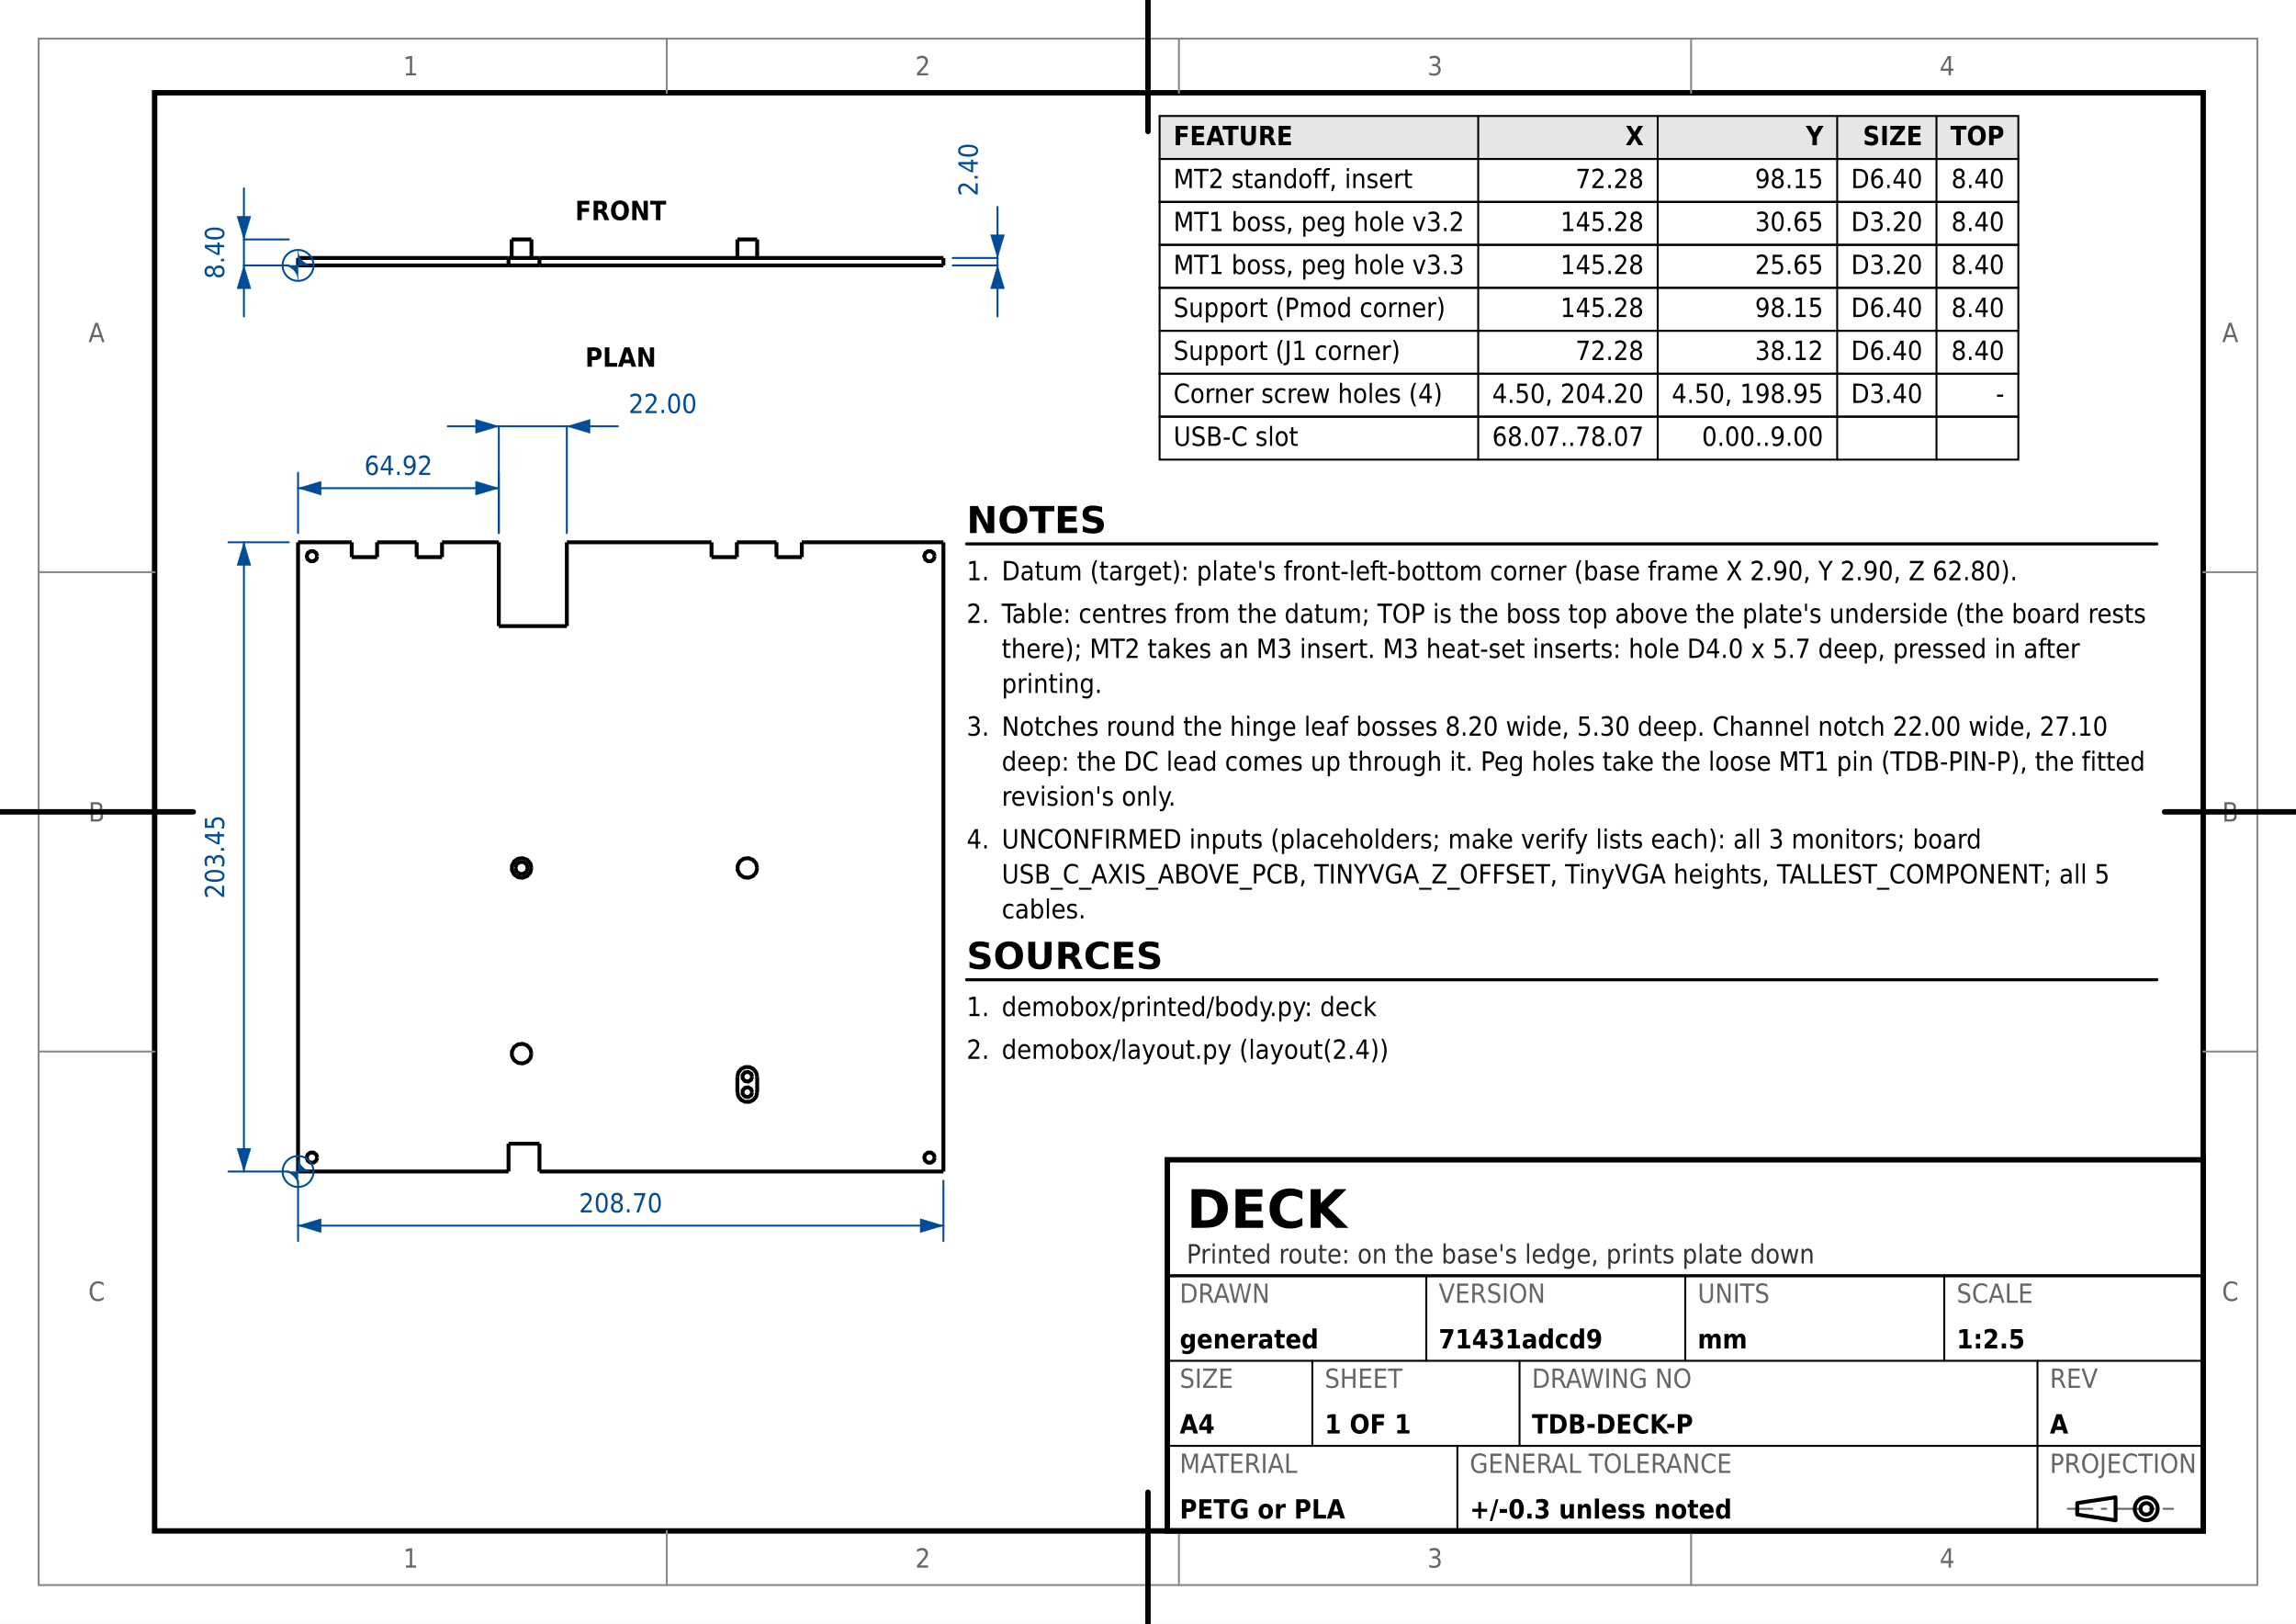
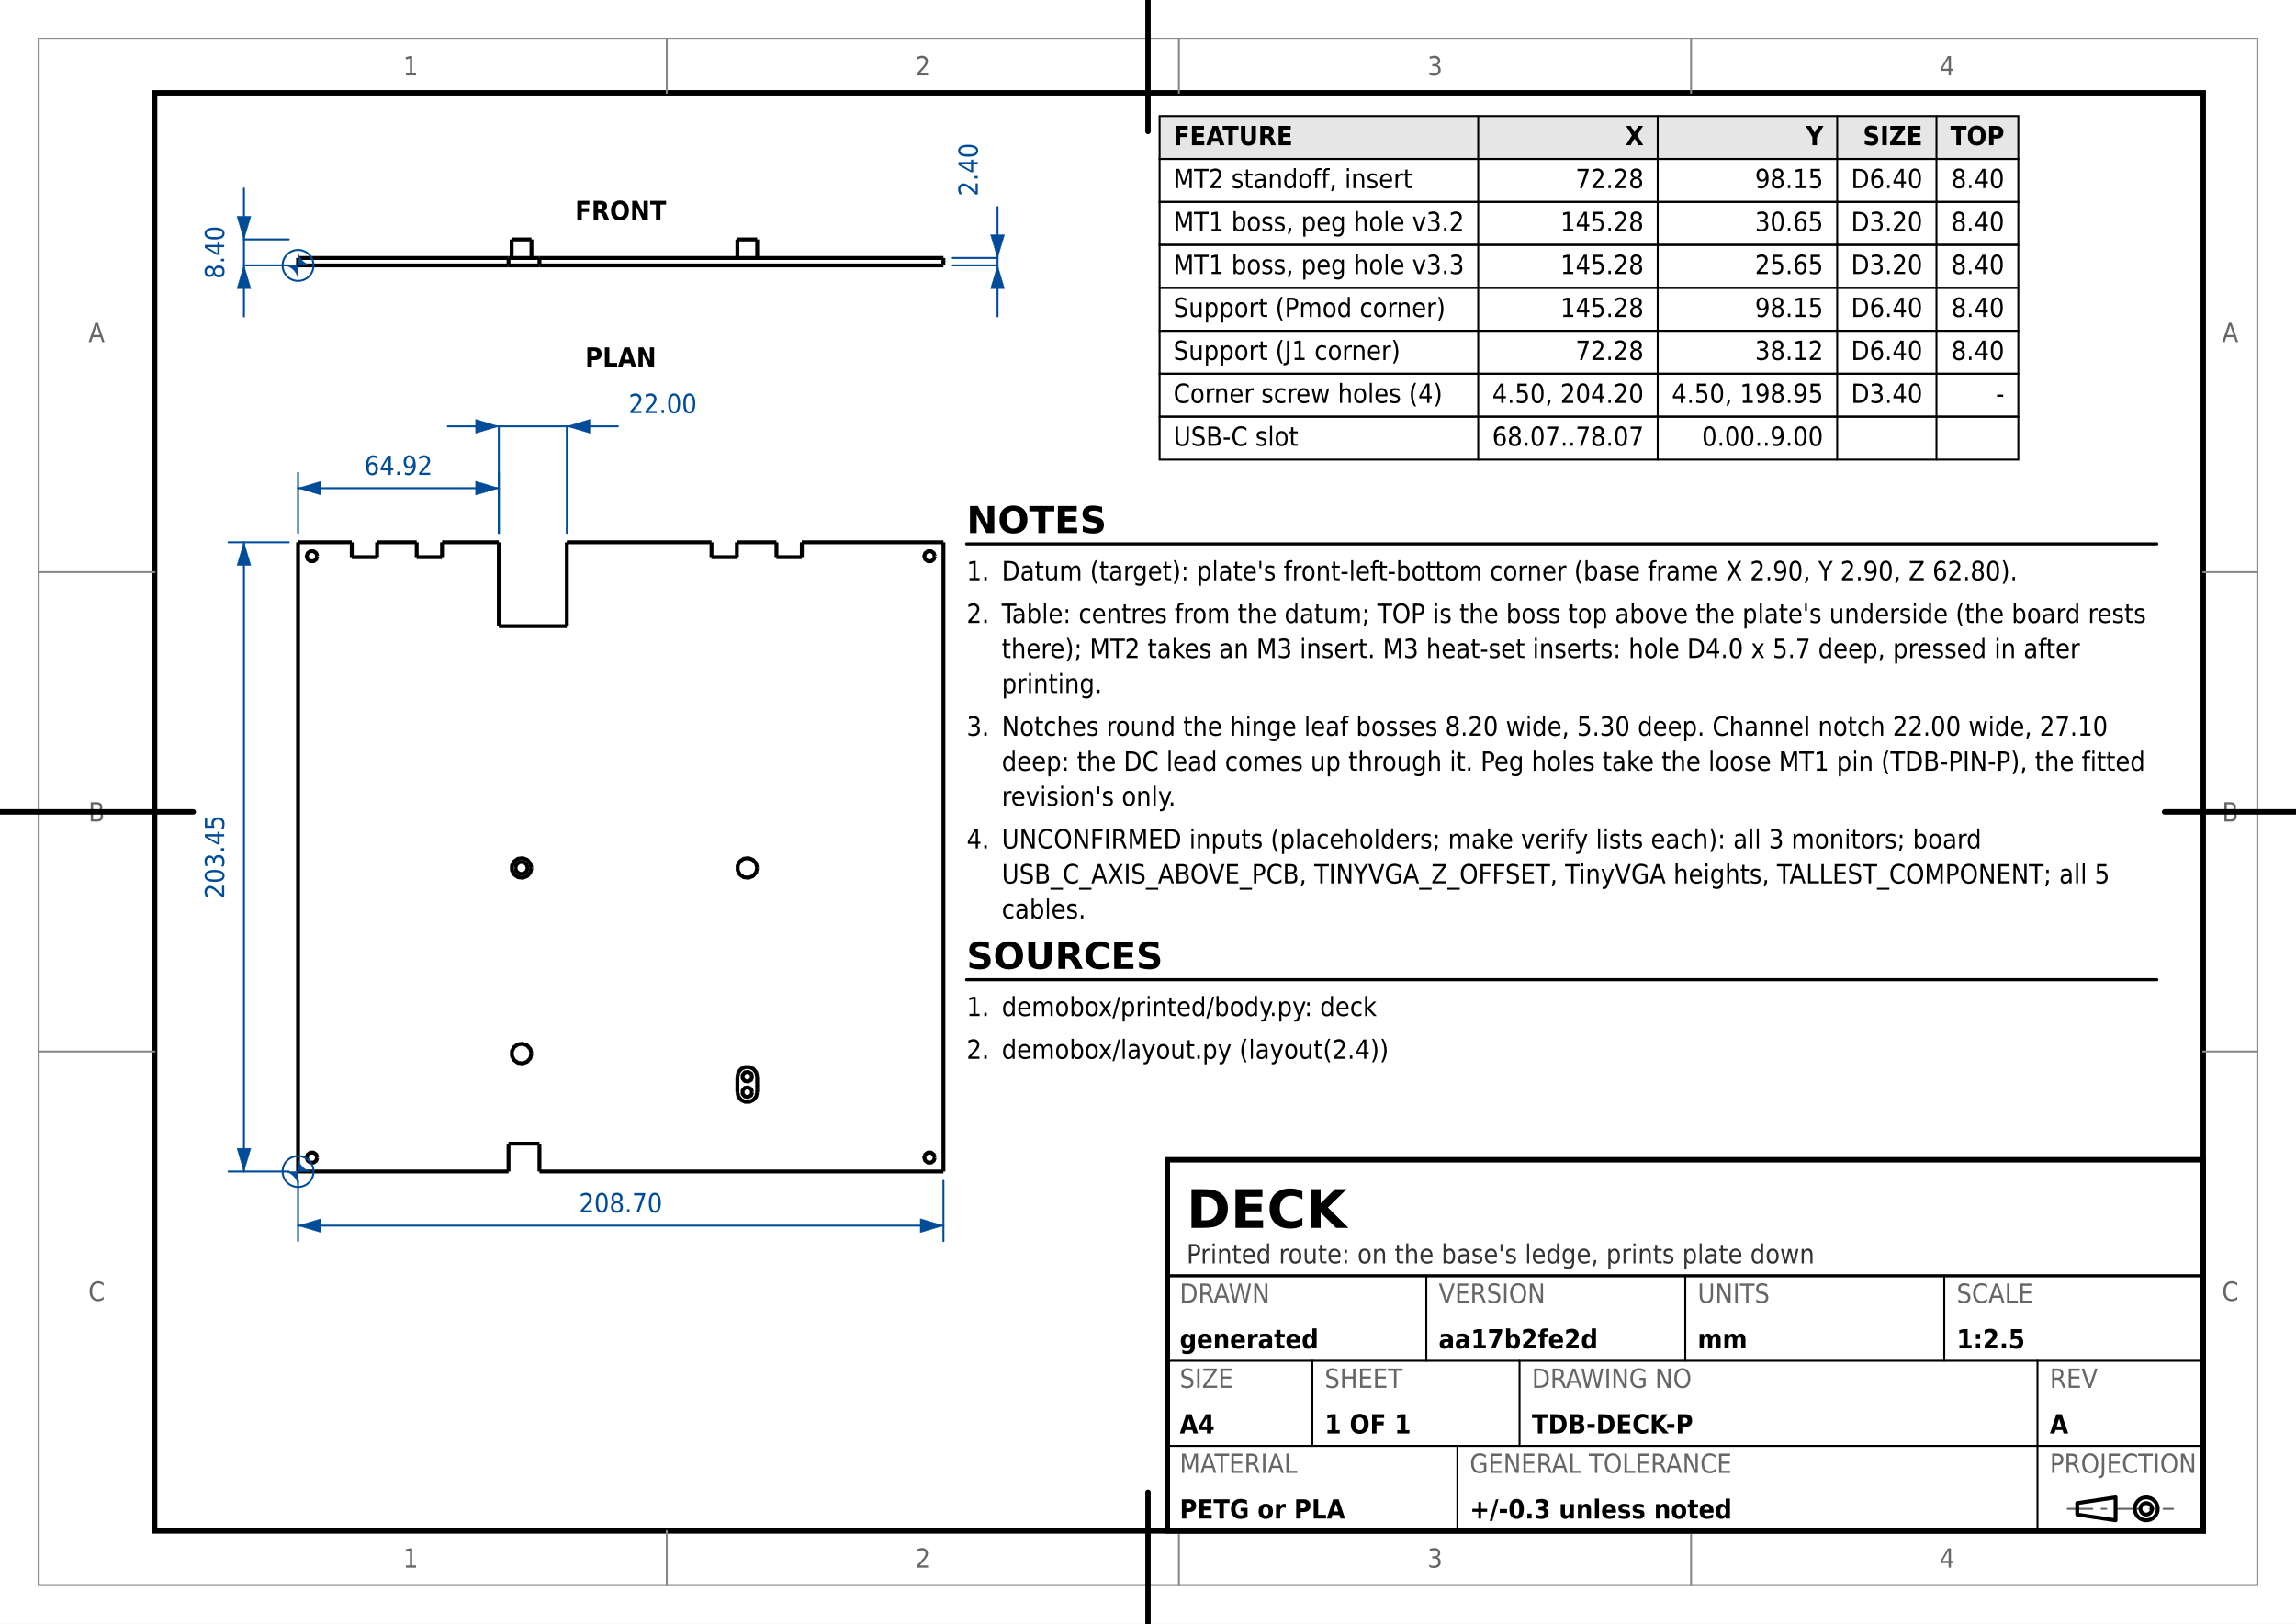
<svg xmlns="http://www.w3.org/2000/svg" version="1.1" width="297mm" height="210mm" viewBox="0 0 297 210">
  <rect width="100%" height="100%" fill="#ffffff" />
  <rect x="5" y="5" width="287" height="200" fill="none" stroke="#888888" stroke-width="0.25" />
  <rect x="20" y="12" width="265" height="186" fill="none" stroke="#000000" stroke-width="0.7" />
  <text x="53.125" y="202.75" font-family="DejaVu Sans Condensed, DejaVu Sans, Liberation Sans, sans-serif" font-size="3.429" fill="#666666" text-anchor="middle">1</text>
  <text x="53.125" y="9.75" font-family="DejaVu Sans Condensed, DejaVu Sans, Liberation Sans, sans-serif" font-size="3.429" fill="#666666" text-anchor="middle">1</text>
  <line x1="86.25" y1="205" x2="86.25" y2="198" stroke="#888888" stroke-width="0.25" stroke-linecap="round" />
  <line x1="86.25" y1="12" x2="86.25" y2="5" stroke="#888888" stroke-width="0.25" stroke-linecap="round" />
  <text x="119.375" y="202.75" font-family="DejaVu Sans Condensed, DejaVu Sans, Liberation Sans, sans-serif" font-size="3.429" fill="#666666" text-anchor="middle">2</text>
  <text x="119.375" y="9.75" font-family="DejaVu Sans Condensed, DejaVu Sans, Liberation Sans, sans-serif" font-size="3.429" fill="#666666" text-anchor="middle">2</text>
  <line x1="152.5" y1="205" x2="152.5" y2="198" stroke="#888888" stroke-width="0.25" stroke-linecap="round" />
  <line x1="152.5" y1="12" x2="152.5" y2="5" stroke="#888888" stroke-width="0.25" stroke-linecap="round" />
  <text x="185.625" y="202.75" font-family="DejaVu Sans Condensed, DejaVu Sans, Liberation Sans, sans-serif" font-size="3.429" fill="#666666" text-anchor="middle">3</text>
  <text x="185.625" y="9.75" font-family="DejaVu Sans Condensed, DejaVu Sans, Liberation Sans, sans-serif" font-size="3.429" fill="#666666" text-anchor="middle">3</text>
  <line x1="218.75" y1="205" x2="218.75" y2="198" stroke="#888888" stroke-width="0.25" stroke-linecap="round" />
  <line x1="218.75" y1="12" x2="218.75" y2="5" stroke="#888888" stroke-width="0.25" stroke-linecap="round" />
  <text x="251.875" y="202.75" font-family="DejaVu Sans Condensed, DejaVu Sans, Liberation Sans, sans-serif" font-size="3.429" fill="#666666" text-anchor="middle">4</text>
  <text x="251.875" y="9.75" font-family="DejaVu Sans Condensed, DejaVu Sans, Liberation Sans, sans-serif" font-size="3.429" fill="#666666" text-anchor="middle">4</text>
  <text x="12.5" y="168.25" font-family="DejaVu Sans Condensed, DejaVu Sans, Liberation Sans, sans-serif" font-size="3.429" fill="#666666" text-anchor="middle">C</text>
  <text x="288.5" y="168.25" font-family="DejaVu Sans Condensed, DejaVu Sans, Liberation Sans, sans-serif" font-size="3.429" fill="#666666" text-anchor="middle">C</text>
  <line x1="5" y1="136" x2="20" y2="136" stroke="#888888" stroke-width="0.25" stroke-linecap="round" />
  <line x1="285" y1="136" x2="292" y2="136" stroke="#888888" stroke-width="0.25" stroke-linecap="round" />
  <text x="12.5" y="106.25" font-family="DejaVu Sans Condensed, DejaVu Sans, Liberation Sans, sans-serif" font-size="3.429" fill="#666666" text-anchor="middle">B</text>
  <text x="288.5" y="106.25" font-family="DejaVu Sans Condensed, DejaVu Sans, Liberation Sans, sans-serif" font-size="3.429" fill="#666666" text-anchor="middle">B</text>
  <line x1="5" y1="74" x2="20" y2="74" stroke="#888888" stroke-width="0.25" stroke-linecap="round" />
  <line x1="285" y1="74" x2="292" y2="74" stroke="#888888" stroke-width="0.25" stroke-linecap="round" />
  <text x="12.5" y="44.25" font-family="DejaVu Sans Condensed, DejaVu Sans, Liberation Sans, sans-serif" font-size="3.429" fill="#666666" text-anchor="middle">A</text>
  <text x="288.5" y="44.25" font-family="DejaVu Sans Condensed, DejaVu Sans, Liberation Sans, sans-serif" font-size="3.429" fill="#666666" text-anchor="middle">A</text>
  <line x1="148.5" y1="210" x2="148.5" y2="193" stroke="#000000" stroke-width="0.7" stroke-linecap="round" />
  <line x1="148.5" y1="17" x2="148.5" y2="0" stroke="#000000" stroke-width="0.7" stroke-linecap="round" />
  <line x1="0" y1="105" x2="25" y2="105" stroke="#000000" stroke-width="0.7" stroke-linecap="round" />
  <line x1="280" y1="105" x2="297" y2="105" stroke="#000000" stroke-width="0.7" stroke-linecap="round" />
  <polyline points="38.555,34.327 38.555,33.367" fill="none" stroke="#000000" stroke-width="0.5" stroke-linejoin="round" />
  <polyline points="38.555,34.327 65.782,34.327" fill="none" stroke="#000000" stroke-width="0.5" stroke-linejoin="round" />
  <polyline points="65.782,33.367 65.782,34.327" fill="none" stroke="#000000" stroke-width="0.5" stroke-linejoin="round" />
  <polyline points="38.555,33.367 65.782,33.367" fill="none" stroke="#000000" stroke-width="0.5" stroke-linejoin="round" />
  <polyline points="69.782,33.367 122.035,33.367" fill="none" stroke="#000000" stroke-width="0.5" stroke-linejoin="round" />
  <polyline points="69.782,33.367 65.782,33.367" fill="none" stroke="#000000" stroke-width="0.5" stroke-linejoin="round" />
  <polyline points="69.782,34.327 122.035,34.327" fill="none" stroke="#000000" stroke-width="0.5" stroke-linejoin="round" />
  <polyline points="69.782,34.327 65.782,34.327" fill="none" stroke="#000000" stroke-width="0.5" stroke-linejoin="round" />
  <polyline points="122.035,34.327 122.035,33.367" fill="none" stroke="#000000" stroke-width="0.5" stroke-linejoin="round" />
  <polyline points="69.782,33.367 69.782,34.327" fill="none" stroke="#000000" stroke-width="0.5" stroke-linejoin="round" />
  <polyline points="66.186,30.967 66.218,30.967 66.312,30.967 66.465,30.967 66.668,30.967 66.91,30.967 67.181,30.967 67.466,30.967 67.751,30.967 68.021,30.967 68.264,30.967 68.466,30.967 68.619,30.967 68.714,30.967 68.746,30.967" fill="none" stroke="#000000" stroke-width="0.5" stroke-linejoin="round" />
  <polyline points="68.746,33.367 68.746,30.967" fill="none" stroke="#000000" stroke-width="0.5" stroke-linejoin="round" />
  <polyline points="97.946,33.367 97.946,30.967" fill="none" stroke="#000000" stroke-width="0.5" stroke-linejoin="round" />
  <polyline points="95.386,33.367 95.386,30.967" fill="none" stroke="#000000" stroke-width="0.5" stroke-linejoin="round" />
  <polyline points="97.946,30.967 97.914,30.967 97.819,30.967 97.666,30.967 97.464,30.967 97.221,30.967 96.951,30.967 96.666,30.967 96.381,30.967 96.11,30.967 95.868,30.967 95.665,30.967 95.512,30.967 95.418,30.967 95.386,30.967" fill="none" stroke="#000000" stroke-width="0.5" stroke-linejoin="round" />
  <polyline points="66.186,33.367 66.186,30.967" fill="none" stroke="#000000" stroke-width="0.5" stroke-linejoin="round" />
  <polyline points="38.555,151.516 38.555,70.136" fill="none" stroke="#000000" stroke-width="0.5" stroke-linejoin="round" />
  <polyline points="38.555,151.516 65.782,151.516" fill="none" stroke="#000000" stroke-width="0.5" stroke-linejoin="round" />
  <polyline points="38.555,70.136 45.499,70.136" fill="none" stroke="#000000" stroke-width="0.5" stroke-linejoin="round" />
  <polyline points="45.499,72.056 45.499,70.136" fill="none" stroke="#000000" stroke-width="0.5" stroke-linejoin="round" />
  <polyline points="48.779,72.056 45.499,72.056" fill="none" stroke="#000000" stroke-width="0.5" stroke-linejoin="round" />
  <polyline points="48.779,72.056 48.779,70.136" fill="none" stroke="#000000" stroke-width="0.5" stroke-linejoin="round" />
  <polyline points="48.779,70.136 53.899,70.136" fill="none" stroke="#000000" stroke-width="0.5" stroke-linejoin="round" />
  <polyline points="53.899,72.056 53.899,70.136" fill="none" stroke="#000000" stroke-width="0.5" stroke-linejoin="round" />
  <polyline points="57.179,72.056 53.899,72.056" fill="none" stroke="#000000" stroke-width="0.5" stroke-linejoin="round" />
  <polyline points="57.179,72.056 57.179,70.136" fill="none" stroke="#000000" stroke-width="0.5" stroke-linejoin="round" />
  <polyline points="57.179,70.136 64.524,70.136" fill="none" stroke="#000000" stroke-width="0.5" stroke-linejoin="round" />
  <polyline points="64.524,80.976 64.524,70.136" fill="none" stroke="#000000" stroke-width="0.5" stroke-linejoin="round" />
  <polyline points="73.324,80.976 64.524,80.976" fill="none" stroke="#000000" stroke-width="0.5" stroke-linejoin="round" />
  <polyline points="73.324,80.976 73.324,70.136" fill="none" stroke="#000000" stroke-width="0.5" stroke-linejoin="round" />
  <polyline points="73.324,70.136 92.039,70.136" fill="none" stroke="#000000" stroke-width="0.5" stroke-linejoin="round" />
  <polyline points="92.039,72.056 92.039,70.136" fill="none" stroke="#000000" stroke-width="0.5" stroke-linejoin="round" />
  <polyline points="95.319,72.056 92.039,72.056" fill="none" stroke="#000000" stroke-width="0.5" stroke-linejoin="round" />
  <polyline points="95.319,72.056 95.319,70.136" fill="none" stroke="#000000" stroke-width="0.5" stroke-linejoin="round" />
  <polyline points="95.319,70.136 100.439,70.136" fill="none" stroke="#000000" stroke-width="0.5" stroke-linejoin="round" />
  <polyline points="100.439,72.056 100.439,70.136" fill="none" stroke="#000000" stroke-width="0.5" stroke-linejoin="round" />
  <polyline points="103.719,72.056 100.439,72.056" fill="none" stroke="#000000" stroke-width="0.5" stroke-linejoin="round" />
  <polyline points="103.719,72.056 103.719,70.136" fill="none" stroke="#000000" stroke-width="0.5" stroke-linejoin="round" />
  <polyline points="103.719,70.136 122.035,70.136" fill="none" stroke="#000000" stroke-width="0.5" stroke-linejoin="round" />
  <polyline points="122.035,151.516 122.035,70.136" fill="none" stroke="#000000" stroke-width="0.5" stroke-linejoin="round" />
  <polyline points="69.782,151.516 122.035,151.516" fill="none" stroke="#000000" stroke-width="0.5" stroke-linejoin="round" />
  <polyline points="69.782,151.516 69.782,147.916" fill="none" stroke="#000000" stroke-width="0.5" stroke-linejoin="round" />
  <polyline points="69.782,147.916 65.782,147.916" fill="none" stroke="#000000" stroke-width="0.5" stroke-linejoin="round" />
  <polyline points="65.782,151.516 65.782,147.916" fill="none" stroke="#000000" stroke-width="0.5" stroke-linejoin="round" />
  <polyline points="41.035,149.716 40.905,149.317 40.565,149.07 40.145,149.07 39.804,149.317 39.675,149.716 39.804,150.116 40.145,150.363 40.565,150.363 40.905,150.116 41.035,149.716" fill="none" stroke="#000000" stroke-width="0.5" stroke-linejoin="round" />
  <polyline points="120.915,149.716 120.785,149.317 120.445,149.07 120.025,149.07 119.684,149.317 119.555,149.716 119.684,150.116 120.025,150.363 120.445,150.363 120.785,150.116 120.915,149.716" fill="none" stroke="#000000" stroke-width="0.5" stroke-linejoin="round" />
  <polyline points="41.035,71.936 40.905,71.537 40.565,71.29 40.145,71.29 39.804,71.537 39.675,71.936 39.804,72.336 40.145,72.583 40.565,72.583 40.905,72.336 41.035,71.936" fill="none" stroke="#000000" stroke-width="0.5" stroke-linejoin="round" />
  <polyline points="120.915,71.936 120.785,71.537 120.445,71.29 120.025,71.29 119.684,71.537 119.555,71.936 119.684,72.336 120.025,72.583 120.445,72.583 120.785,72.336 120.915,71.936" fill="none" stroke="#000000" stroke-width="0.5" stroke-linejoin="round" />
  <polyline points="68.746,136.268 68.599,135.673 68.193,135.215 67.62,134.998 67.012,135.071 66.508,135.419 66.223,135.962 66.223,136.575 66.508,137.117 67.012,137.465 67.62,137.539 68.193,137.322 68.599,136.863 68.746,136.268" fill="none" stroke="#000000" stroke-width="0.5" stroke-linejoin="round" />
  <polyline points="68.746,112.256 68.599,111.662 68.193,111.203 67.62,110.986 67.012,111.059 66.508,111.407 66.223,111.95 66.223,112.563 66.508,113.105 67.012,113.453 67.62,113.527 68.193,113.31 68.599,112.851 68.746,112.256" fill="none" stroke="#000000" stroke-width="0.5" stroke-linejoin="round" />
  <polyline points="97.946,141.256 97.819,141.812 97.464,142.257 96.951,142.504 96.381,142.504 95.868,142.257 95.512,141.812 95.386,141.256" fill="none" stroke="#000000" stroke-width="0.5" stroke-linejoin="round" />
  <polyline points="97.946,139.256 97.946,141.256" fill="none" stroke="#000000" stroke-width="0.5" stroke-linejoin="round" />
  <polyline points="95.386,141.256 95.386,139.256" fill="none" stroke="#000000" stroke-width="0.5" stroke-linejoin="round" />
  <polyline points="95.386,139.256 95.512,138.701 95.868,138.256 96.381,138.008 96.951,138.008 97.464,138.256 97.819,138.701 97.946,139.256" fill="none" stroke="#000000" stroke-width="0.5" stroke-linejoin="round" />
  <polyline points="97.946,112.256 97.799,111.662 97.393,111.203 96.82,110.986 96.212,111.059 95.708,111.407 95.423,111.95 95.423,112.563 95.708,113.105 96.212,113.453 96.82,113.527 97.393,113.31 97.799,112.851 97.946,112.256" fill="none" stroke="#000000" stroke-width="0.5" stroke-linejoin="round" />
  <polyline points="66.666,112.256 66.819,111.786 67.219,111.496 67.713,111.496 68.113,111.786 68.266,112.256 68.113,112.727 67.713,113.017 67.219,113.017 66.819,112.727 66.666,112.256" fill="none" stroke="#000000" stroke-width="0.5" stroke-linejoin="round" />
  <polyline points="97.306,141.256 97.156,140.845 96.777,140.626 96.346,140.702 96.064,141.037 96.064,141.475 96.346,141.811 96.777,141.887 97.156,141.668 97.306,141.256" fill="none" stroke="#000000" stroke-width="0.5" stroke-linejoin="round" />
  <polyline points="97.306,139.256 97.156,138.845 96.777,138.626 96.346,138.702 96.064,139.037 96.064,139.475 96.346,139.811 96.777,139.887 97.156,139.668 97.306,139.256" fill="none" stroke="#000000" stroke-width="0.5" stroke-linejoin="round" />
  <circle cx="38.555" cy="34.327" r="2" fill="none" stroke="#004c99" stroke-width="0.25" />
  <path d="M 38.555 34.327 L 40.555 34.327 A 2.0 2.0 0 0 1 38.555 32.327 Z" fill="#004c99" stroke="#004c99" stroke-width="0.05" stroke-linejoin="round" stroke-linecap="round" />
  <path d="M 38.555 34.327 L 36.555 34.327 A 2.0 2.0 0 0 1 38.555 36.327 Z" fill="#004c99" stroke="#004c99" stroke-width="0.05" stroke-linejoin="round" stroke-linecap="round" />
  <circle cx="38.555" cy="151.516" r="2" fill="none" stroke="#004c99" stroke-width="0.25" />
  <path d="M 38.555 151.516 L 40.555 151.516 A 2.0 2.0 0 0 1 38.555 149.516 Z" fill="#004c99" stroke="#004c99" stroke-width="0.05" stroke-linejoin="round" stroke-linecap="round" />
  <path d="M 38.555 151.516 L 36.555 151.516 A 2.0 2.0 0 0 1 38.555 153.516 Z" fill="#004c99" stroke="#004c99" stroke-width="0.05" stroke-linejoin="round" stroke-linecap="round" />
  <line x1="37.355" y1="34.327" x2="31.555" y2="34.327" stroke="#004c99" stroke-width="0.25" stroke-linecap="round" />
  <line x1="37.355" y1="30.967" x2="31.555" y2="30.967" stroke="#004c99" stroke-width="0.25" stroke-linecap="round" />
  <line x1="31.555" y1="34.327" x2="31.555" y2="30.967" stroke="#004c99" stroke-width="0.25" stroke-linecap="round" />
  <polygon points="31.555,34.327 30.655,37.327 32.455,37.327" fill="#004c99" stroke="#004c99" stroke-width="0.05" stroke-linejoin="round" />
  <polygon points="31.555,30.967 32.455,27.967 30.655,27.967" fill="#004c99" stroke="#004c99" stroke-width="0.05" stroke-linejoin="round" />
  <line x1="31.555" y1="40.927" x2="31.555" y2="34.327" stroke="#004c99" stroke-width="0.25" stroke-linecap="round" />
  <line x1="31.555" y1="30.967" x2="31.555" y2="24.367" stroke="#004c99" stroke-width="0.25" stroke-linecap="round" />
  <text x="29" y="32.647" font-family="DejaVu Sans Condensed, DejaVu Sans, Liberation Sans, sans-serif" font-size="3.429" fill="#004c99" text-anchor="middle" transform="rotate(-90 29 32.647)">8.40</text>
  <line x1="38.555" y1="152.716" x2="38.555" y2="160.516" stroke="#004c99" stroke-width="0.25" stroke-linecap="round" />
  <line x1="122.035" y1="152.716" x2="122.035" y2="160.516" stroke="#004c99" stroke-width="0.25" stroke-linecap="round" />
  <line x1="38.555" y1="158.516" x2="122.035" y2="158.516" stroke="#004c99" stroke-width="0.25" stroke-linecap="round" />
  <polygon points="38.555,158.516 41.555,159.416 41.555,157.616" fill="#004c99" stroke="#004c99" stroke-width="0.05" stroke-linejoin="round" />
  <polygon points="122.035,158.516 119.035,157.616 119.035,159.416" fill="#004c99" stroke="#004c99" stroke-width="0.05" stroke-linejoin="round" />
  <text x="80.295" y="156.807" font-family="DejaVu Sans Condensed, DejaVu Sans, Liberation Sans, sans-serif" font-size="3.429" fill="#004c99" text-anchor="middle">208.70</text>
  <line x1="37.355" y1="151.516" x2="29.555" y2="151.516" stroke="#004c99" stroke-width="0.25" stroke-linecap="round" />
  <line x1="37.355" y1="70.136" x2="29.555" y2="70.136" stroke="#004c99" stroke-width="0.25" stroke-linecap="round" />
  <line x1="31.555" y1="151.516" x2="31.555" y2="70.136" stroke="#004c99" stroke-width="0.25" stroke-linecap="round" />
  <polygon points="31.555,151.516 32.455,148.516 30.655,148.516" fill="#004c99" stroke="#004c99" stroke-width="0.05" stroke-linejoin="round" />
  <polygon points="31.555,70.136 30.655,73.136 32.455,73.136" fill="#004c99" stroke="#004c99" stroke-width="0.05" stroke-linejoin="round" />
  <text x="29" y="110.826" font-family="DejaVu Sans Condensed, DejaVu Sans, Liberation Sans, sans-serif" font-size="3.429" fill="#004c99" text-anchor="middle" transform="rotate(-90 29 110.8263)">203.45</text>
  <line x1="123.235" y1="34.327" x2="129.035" y2="34.327" stroke="#004c99" stroke-width="0.25" stroke-linecap="round" />
  <line x1="123.235" y1="33.367" x2="129.035" y2="33.367" stroke="#004c99" stroke-width="0.25" stroke-linecap="round" />
  <line x1="129.035" y1="34.327" x2="129.035" y2="33.367" stroke="#004c99" stroke-width="0.25" stroke-linecap="round" />
  <polygon points="129.035,34.327 128.135,37.327 129.935,37.327" fill="#004c99" stroke="#004c99" stroke-width="0.05" stroke-linejoin="round" />
  <polygon points="129.035,33.367 129.935,30.367 128.135,30.367" fill="#004c99" stroke="#004c99" stroke-width="0.05" stroke-linejoin="round" />
  <line x1="129.035" y1="40.927" x2="129.035" y2="34.327" stroke="#004c99" stroke-width="0.25" stroke-linecap="round" />
  <line x1="129.035" y1="33.367" x2="129.035" y2="26.767" stroke="#004c99" stroke-width="0.25" stroke-linecap="round" />
  <text x="126.48" y="25.367" font-family="DejaVu Sans Condensed, DejaVu Sans, Liberation Sans, sans-serif" font-size="3.429" fill="#004c99" text-anchor="start" transform="rotate(-90 126.48 25.367)">2.40</text>
  <line x1="38.555" y1="68.936" x2="38.555" y2="61.136" stroke="#004c99" stroke-width="0.25" stroke-linecap="round" />
  <line x1="64.524" y1="68.936" x2="64.524" y2="61.136" stroke="#004c99" stroke-width="0.25" stroke-linecap="round" />
  <line x1="38.555" y1="63.136" x2="64.524" y2="63.136" stroke="#004c99" stroke-width="0.25" stroke-linecap="round" />
  <polygon points="38.555,63.136 41.555,64.036 41.555,62.236" fill="#004c99" stroke="#004c99" stroke-width="0.05" stroke-linejoin="round" />
  <polygon points="64.524,63.136 61.524,62.236 61.524,64.036" fill="#004c99" stroke="#004c99" stroke-width="0.05" stroke-linejoin="round" />
  <text x="51.539" y="61.427" font-family="DejaVu Sans Condensed, DejaVu Sans, Liberation Sans, sans-serif" font-size="3.429" fill="#004c99" text-anchor="middle">64.92</text>
  <line x1="64.524" y1="68.936" x2="64.524" y2="55.136" stroke="#004c99" stroke-width="0.25" stroke-linecap="round" />
  <line x1="73.324" y1="68.936" x2="73.324" y2="55.136" stroke="#004c99" stroke-width="0.25" stroke-linecap="round" />
  <line x1="64.524" y1="55.136" x2="73.324" y2="55.136" stroke="#004c99" stroke-width="0.25" stroke-linecap="round" />
  <polygon points="64.524,55.136 61.524,54.236 61.524,56.036" fill="#004c99" stroke="#004c99" stroke-width="0.05" stroke-linejoin="round" />
  <polygon points="73.324,55.136 76.324,56.036 76.324,54.236" fill="#004c99" stroke="#004c99" stroke-width="0.05" stroke-linejoin="round" />
  <line x1="57.924" y1="55.136" x2="64.524" y2="55.136" stroke="#004c99" stroke-width="0.25" stroke-linecap="round" />
  <line x1="73.324" y1="55.136" x2="79.924" y2="55.136" stroke="#004c99" stroke-width="0.25" stroke-linecap="round" />
  <text x="81.324" y="53.427" font-family="DejaVu Sans Condensed, DejaVu Sans, Liberation Sans, sans-serif" font-size="3.429" fill="#004c99" text-anchor="start">22.00</text>
  <text x="80.295" y="28.467" font-family="DejaVu Sans Condensed, DejaVu Sans, Liberation Sans, sans-serif" font-size="3.429" fill="#000000" text-anchor="middle" font-weight="bold">FRONT</text>
  <text x="80.295" y="47.427" font-family="DejaVu Sans Condensed, DejaVu Sans, Liberation Sans, sans-serif" font-size="3.429" fill="#000000" text-anchor="middle" font-weight="bold">PLAN</text>
  <rect x="150" y="15" width="111.082" height="5.556" fill="#e6e6e6" stroke="#000000" stroke-width="0.25" />
  <text x="151.8" y="18.778" font-family="DejaVu Sans Condensed, DejaVu Sans, Liberation Sans, sans-serif" font-size="3.429" fill="#000000" text-anchor="start" font-weight="bold">FEATURE</text>
  <text x="212.633" y="18.778" font-family="DejaVu Sans Condensed, DejaVu Sans, Liberation Sans, sans-serif" font-size="3.429" fill="#000000" text-anchor="end" font-weight="bold">X</text>
  <text x="235.851" y="18.778" font-family="DejaVu Sans Condensed, DejaVu Sans, Liberation Sans, sans-serif" font-size="3.429" fill="#000000" text-anchor="end" font-weight="bold">Y</text>
  <text x="248.694" y="18.778" font-family="DejaVu Sans Condensed, DejaVu Sans, Liberation Sans, sans-serif" font-size="3.429" fill="#000000" text-anchor="end" font-weight="bold">SIZE</text>
  <text x="259.282" y="18.778" font-family="DejaVu Sans Condensed, DejaVu Sans, Liberation Sans, sans-serif" font-size="3.429" fill="#000000" text-anchor="end" font-weight="bold">TOP</text>
  <rect x="150" y="20.556" width="111.082" height="5.556" fill="none" stroke="#000000" stroke-width="0.25" />
  <text x="151.8" y="24.333" font-family="DejaVu Sans Condensed, DejaVu Sans, Liberation Sans, sans-serif" font-size="3.429" fill="#000000" text-anchor="start">MT2 standoff, insert</text>
  <text x="212.633" y="24.333" font-family="DejaVu Sans Condensed, DejaVu Sans, Liberation Sans, sans-serif" font-size="3.429" fill="#000000" text-anchor="end">72.28</text>
  <text x="235.851" y="24.333" font-family="DejaVu Sans Condensed, DejaVu Sans, Liberation Sans, sans-serif" font-size="3.429" fill="#000000" text-anchor="end">98.15</text>
  <text x="248.694" y="24.333" font-family="DejaVu Sans Condensed, DejaVu Sans, Liberation Sans, sans-serif" font-size="3.429" fill="#000000" text-anchor="end">D6.40</text>
  <text x="259.282" y="24.333" font-family="DejaVu Sans Condensed, DejaVu Sans, Liberation Sans, sans-serif" font-size="3.429" fill="#000000" text-anchor="end">8.40</text>
  <rect x="150" y="26.111" width="111.082" height="5.556" fill="none" stroke="#000000" stroke-width="0.25" />
  <text x="151.8" y="29.889" font-family="DejaVu Sans Condensed, DejaVu Sans, Liberation Sans, sans-serif" font-size="3.429" fill="#000000" text-anchor="start">MT1 boss, peg hole v3.2</text>
  <text x="212.633" y="29.889" font-family="DejaVu Sans Condensed, DejaVu Sans, Liberation Sans, sans-serif" font-size="3.429" fill="#000000" text-anchor="end">145.28</text>
  <text x="235.851" y="29.889" font-family="DejaVu Sans Condensed, DejaVu Sans, Liberation Sans, sans-serif" font-size="3.429" fill="#000000" text-anchor="end">30.65</text>
  <text x="248.694" y="29.889" font-family="DejaVu Sans Condensed, DejaVu Sans, Liberation Sans, sans-serif" font-size="3.429" fill="#000000" text-anchor="end">D3.20</text>
  <text x="259.282" y="29.889" font-family="DejaVu Sans Condensed, DejaVu Sans, Liberation Sans, sans-serif" font-size="3.429" fill="#000000" text-anchor="end">8.40</text>
  <rect x="150" y="31.667" width="111.082" height="5.556" fill="none" stroke="#000000" stroke-width="0.25" />
  <text x="151.8" y="35.444" font-family="DejaVu Sans Condensed, DejaVu Sans, Liberation Sans, sans-serif" font-size="3.429" fill="#000000" text-anchor="start">MT1 boss, peg hole v3.3</text>
  <text x="212.633" y="35.444" font-family="DejaVu Sans Condensed, DejaVu Sans, Liberation Sans, sans-serif" font-size="3.429" fill="#000000" text-anchor="end">145.28</text>
  <text x="235.851" y="35.444" font-family="DejaVu Sans Condensed, DejaVu Sans, Liberation Sans, sans-serif" font-size="3.429" fill="#000000" text-anchor="end">25.65</text>
  <text x="248.694" y="35.444" font-family="DejaVu Sans Condensed, DejaVu Sans, Liberation Sans, sans-serif" font-size="3.429" fill="#000000" text-anchor="end">D3.20</text>
  <text x="259.282" y="35.444" font-family="DejaVu Sans Condensed, DejaVu Sans, Liberation Sans, sans-serif" font-size="3.429" fill="#000000" text-anchor="end">8.40</text>
  <rect x="150" y="37.222" width="111.082" height="5.556" fill="none" stroke="#000000" stroke-width="0.25" />
  <text x="151.8" y="41" font-family="DejaVu Sans Condensed, DejaVu Sans, Liberation Sans, sans-serif" font-size="3.429" fill="#000000" text-anchor="start">Support (Pmod corner)</text>
  <text x="212.633" y="41" font-family="DejaVu Sans Condensed, DejaVu Sans, Liberation Sans, sans-serif" font-size="3.429" fill="#000000" text-anchor="end">145.28</text>
  <text x="235.851" y="41" font-family="DejaVu Sans Condensed, DejaVu Sans, Liberation Sans, sans-serif" font-size="3.429" fill="#000000" text-anchor="end">98.15</text>
  <text x="248.694" y="41" font-family="DejaVu Sans Condensed, DejaVu Sans, Liberation Sans, sans-serif" font-size="3.429" fill="#000000" text-anchor="end">D6.40</text>
  <text x="259.282" y="41" font-family="DejaVu Sans Condensed, DejaVu Sans, Liberation Sans, sans-serif" font-size="3.429" fill="#000000" text-anchor="end">8.40</text>
  <rect x="150" y="42.778" width="111.082" height="5.556" fill="none" stroke="#000000" stroke-width="0.25" />
  <text x="151.8" y="46.556" font-family="DejaVu Sans Condensed, DejaVu Sans, Liberation Sans, sans-serif" font-size="3.429" fill="#000000" text-anchor="start">Support (J1 corner)</text>
  <text x="212.633" y="46.556" font-family="DejaVu Sans Condensed, DejaVu Sans, Liberation Sans, sans-serif" font-size="3.429" fill="#000000" text-anchor="end">72.28</text>
  <text x="235.851" y="46.556" font-family="DejaVu Sans Condensed, DejaVu Sans, Liberation Sans, sans-serif" font-size="3.429" fill="#000000" text-anchor="end">38.12</text>
  <text x="248.694" y="46.556" font-family="DejaVu Sans Condensed, DejaVu Sans, Liberation Sans, sans-serif" font-size="3.429" fill="#000000" text-anchor="end">D6.40</text>
  <text x="259.282" y="46.556" font-family="DejaVu Sans Condensed, DejaVu Sans, Liberation Sans, sans-serif" font-size="3.429" fill="#000000" text-anchor="end">8.40</text>
  <rect x="150" y="48.333" width="111.082" height="5.556" fill="none" stroke="#000000" stroke-width="0.25" />
  <text x="151.8" y="52.111" font-family="DejaVu Sans Condensed, DejaVu Sans, Liberation Sans, sans-serif" font-size="3.429" fill="#000000" text-anchor="start">Corner screw holes (4)</text>
  <text x="212.633" y="52.111" font-family="DejaVu Sans Condensed, DejaVu Sans, Liberation Sans, sans-serif" font-size="3.429" fill="#000000" text-anchor="end">4.50, 204.20</text>
  <text x="235.851" y="52.111" font-family="DejaVu Sans Condensed, DejaVu Sans, Liberation Sans, sans-serif" font-size="3.429" fill="#000000" text-anchor="end">4.50, 198.95</text>
  <text x="248.694" y="52.111" font-family="DejaVu Sans Condensed, DejaVu Sans, Liberation Sans, sans-serif" font-size="3.429" fill="#000000" text-anchor="end">D3.40</text>
  <text x="259.282" y="52.111" font-family="DejaVu Sans Condensed, DejaVu Sans, Liberation Sans, sans-serif" font-size="3.429" fill="#000000" text-anchor="end">-</text>
  <rect x="150" y="53.889" width="111.082" height="5.556" fill="none" stroke="#000000" stroke-width="0.25" />
  <text x="151.8" y="57.667" font-family="DejaVu Sans Condensed, DejaVu Sans, Liberation Sans, sans-serif" font-size="3.429" fill="#000000" text-anchor="start">USB-C slot</text>
  <text x="212.633" y="57.667" font-family="DejaVu Sans Condensed, DejaVu Sans, Liberation Sans, sans-serif" font-size="3.429" fill="#000000" text-anchor="end">68.07..78.07</text>
  <text x="235.851" y="57.667" font-family="DejaVu Sans Condensed, DejaVu Sans, Liberation Sans, sans-serif" font-size="3.429" fill="#000000" text-anchor="end">0.00..9.00</text>
  <line x1="191.215" y1="15" x2="191.215" y2="59.444" stroke="#000000" stroke-width="0.25" stroke-linecap="round" />
  <line x1="214.433" y1="15" x2="214.433" y2="59.444" stroke="#000000" stroke-width="0.25" stroke-linecap="round" />
  <line x1="237.651" y1="15" x2="237.651" y2="59.444" stroke="#000000" stroke-width="0.25" stroke-linecap="round" />
  <line x1="250.494" y1="15" x2="250.494" y2="59.444" stroke="#000000" stroke-width="0.25" stroke-linecap="round" />
  <text x="125.035" y="68.944" font-family="DejaVu Sans, Liberation Sans, sans-serif" font-size="4.801" fill="#000000" text-anchor="start" font-weight="bold">NOTES</text>
  <line x1="125.035" y1="70.344" x2="279" y2="70.344" stroke="#000000" stroke-width="0.4" stroke-linecap="round" />
  <text x="125.035" y="75.044" font-family="DejaVu Sans Condensed, DejaVu Sans, Liberation Sans, sans-serif" font-size="3.429" fill="#000000" text-anchor="start">1.</text>
  <text x="129.577" y="75.044" font-family="DejaVu Sans Condensed, DejaVu Sans, Liberation Sans, sans-serif" font-size="3.429" fill="#000000" text-anchor="start">Datum (target): plate's front-left-bottom corner (base frame X 2.90, Y 2.90, Z 62.80).</text>
  <text x="125.035" y="80.571" font-family="DejaVu Sans Condensed, DejaVu Sans, Liberation Sans, sans-serif" font-size="3.429" fill="#000000" text-anchor="start">2.</text>
  <text x="129.577" y="80.571" font-family="DejaVu Sans Condensed, DejaVu Sans, Liberation Sans, sans-serif" font-size="3.429" fill="#000000" text-anchor="start">Table: centres from the datum; TOP is the boss top above the plate's underside (the board rests</text>
  <text x="129.577" y="85.098" font-family="DejaVu Sans Condensed, DejaVu Sans, Liberation Sans, sans-serif" font-size="3.429" fill="#000000" text-anchor="start">there); MT2 takes an M3 insert. M3 heat-set inserts: hole D4.0 x 5.7 deep, pressed in after</text>
  <text x="129.577" y="89.625" font-family="DejaVu Sans Condensed, DejaVu Sans, Liberation Sans, sans-serif" font-size="3.429" fill="#000000" text-anchor="start">printing.</text>
  <text x="125.035" y="95.151" font-family="DejaVu Sans Condensed, DejaVu Sans, Liberation Sans, sans-serif" font-size="3.429" fill="#000000" text-anchor="start">3.</text>
  <text x="129.577" y="95.151" font-family="DejaVu Sans Condensed, DejaVu Sans, Liberation Sans, sans-serif" font-size="3.429" fill="#000000" text-anchor="start">Notches round the hinge leaf bosses 8.20 wide, 5.30 deep. Channel notch 22.00 wide, 27.10</text>
  <text x="129.577" y="99.678" font-family="DejaVu Sans Condensed, DejaVu Sans, Liberation Sans, sans-serif" font-size="3.429" fill="#000000" text-anchor="start">deep: the DC lead comes up through it. Peg holes take the loose MT1 pin (TDB-PIN-P), the fitted</text>
  <text x="129.577" y="104.205" font-family="DejaVu Sans Condensed, DejaVu Sans, Liberation Sans, sans-serif" font-size="3.429" fill="#000000" text-anchor="start">revision's only.</text>
  <text x="125.035" y="109.732" font-family="DejaVu Sans Condensed, DejaVu Sans, Liberation Sans, sans-serif" font-size="3.429" fill="#000000" text-anchor="start">4.</text>
  <text x="129.577" y="109.732" font-family="DejaVu Sans Condensed, DejaVu Sans, Liberation Sans, sans-serif" font-size="3.429" fill="#000000" text-anchor="start">UNCONFIRMED inputs (placeholders; make verify lists each): all 3 monitors; board</text>
  <text x="129.577" y="114.258" font-family="DejaVu Sans Condensed, DejaVu Sans, Liberation Sans, sans-serif" font-size="3.429" fill="#000000" text-anchor="start">USB_C_AXIS_ABOVE_PCB, TINYVGA_Z_OFFSET, TinyVGA heights, TALLEST_COMPONENT; all 5</text>
  <text x="129.577" y="118.785" font-family="DejaVu Sans Condensed, DejaVu Sans, Liberation Sans, sans-serif" font-size="3.429" fill="#000000" text-anchor="start">cables.</text>
  <text x="125.035" y="125.312" font-family="DejaVu Sans, Liberation Sans, sans-serif" font-size="4.801" fill="#000000" text-anchor="start" font-weight="bold">SOURCES</text>
  <line x1="125.035" y1="126.712" x2="279" y2="126.712" stroke="#000000" stroke-width="0.4" stroke-linecap="round" />
  <text x="125.035" y="131.412" font-family="DejaVu Sans Condensed, DejaVu Sans, Liberation Sans, sans-serif" font-size="3.429" fill="#000000" text-anchor="start">1.</text>
  <text x="129.577" y="131.412" font-family="DejaVu Sans Condensed, DejaVu Sans, Liberation Sans, sans-serif" font-size="3.429" fill="#000000" text-anchor="start">demobox/printed/body.py: deck</text>
  <text x="125.035" y="136.939" font-family="DejaVu Sans Condensed, DejaVu Sans, Liberation Sans, sans-serif" font-size="3.429" fill="#000000" text-anchor="start">2.</text>
  <text x="129.577" y="136.939" font-family="DejaVu Sans Condensed, DejaVu Sans, Liberation Sans, sans-serif" font-size="3.429" fill="#000000" text-anchor="start">demobox/layout.py (layout(2.4))</text>
  <rect x="151" y="150" width="134" height="48" fill="none" stroke="#000000" stroke-width="0.7" />
  <line x1="151" y1="165" x2="285" y2="165" stroke="#000000" stroke-width="0.4" stroke-linecap="round" />
  <text x="153.5" y="158.8" font-family="DejaVu Sans, Liberation Sans, sans-serif" font-size="6.859" fill="#000000" text-anchor="start" font-weight="bold">DECK</text>
  <text x="153.5" y="163.4" font-family="DejaVu Sans Condensed, DejaVu Sans, Liberation Sans, sans-serif" font-size="3.429" fill="#333333" text-anchor="start">Printed route: on the base's ledge, prints plate down</text>
  <text x="152.6" y="168.5" font-family="DejaVu Sans Condensed, DejaVu Sans, Liberation Sans, sans-serif" font-size="3.429" fill="#666666" text-anchor="start">DRAWN</text>
  <text x="152.6" y="174.4" font-family="DejaVu Sans Condensed, DejaVu Sans, Liberation Sans, sans-serif" font-size="3.429" fill="#000000" text-anchor="start" font-weight="bold">generated</text>
  <line x1="184.5" y1="176" x2="184.5" y2="165" stroke="#000000" stroke-width="0.25" stroke-linecap="round" />
  <text x="186.1" y="168.5" font-family="DejaVu Sans Condensed, DejaVu Sans, Liberation Sans, sans-serif" font-size="3.429" fill="#666666" text-anchor="start">VERSION</text>
-   <text x="186.1" y="174.4" font-family="DejaVu Sans Condensed, DejaVu Sans, Liberation Sans, sans-serif" font-size="3.429" fill="#000000" text-anchor="start" font-weight="bold">71431adcd9</text>
+   <text x="186.1" y="174.4" font-family="DejaVu Sans Condensed, DejaVu Sans, Liberation Sans, sans-serif" font-size="3.429" fill="#000000" text-anchor="start" font-weight="bold">aa17b2fe2d</text>
  <line x1="218" y1="176" x2="218" y2="165" stroke="#000000" stroke-width="0.25" stroke-linecap="round" />
  <text x="219.6" y="168.5" font-family="DejaVu Sans Condensed, DejaVu Sans, Liberation Sans, sans-serif" font-size="3.429" fill="#666666" text-anchor="start">UNITS</text>
  <text x="219.6" y="174.4" font-family="DejaVu Sans Condensed, DejaVu Sans, Liberation Sans, sans-serif" font-size="3.429" fill="#000000" text-anchor="start" font-weight="bold">mm</text>
  <line x1="251.5" y1="176" x2="251.5" y2="165" stroke="#000000" stroke-width="0.25" stroke-linecap="round" />
  <text x="253.1" y="168.5" font-family="DejaVu Sans Condensed, DejaVu Sans, Liberation Sans, sans-serif" font-size="3.429" fill="#666666" text-anchor="start">SCALE</text>
  <text x="253.1" y="174.4" font-family="DejaVu Sans Condensed, DejaVu Sans, Liberation Sans, sans-serif" font-size="3.429" fill="#000000" text-anchor="start" font-weight="bold">1:2.5</text>
  <line x1="151" y1="176" x2="285" y2="176" stroke="#000000" stroke-width="0.25" stroke-linecap="round" />
  <text x="152.6" y="179.5" font-family="DejaVu Sans Condensed, DejaVu Sans, Liberation Sans, sans-serif" font-size="3.429" fill="#666666" text-anchor="start">SIZE</text>
  <text x="152.6" y="185.4" font-family="DejaVu Sans Condensed, DejaVu Sans, Liberation Sans, sans-serif" font-size="3.429" fill="#000000" text-anchor="start" font-weight="bold">A4</text>
  <line x1="169.76" y1="187" x2="169.76" y2="176" stroke="#000000" stroke-width="0.25" stroke-linecap="round" />
  <text x="171.36" y="179.5" font-family="DejaVu Sans Condensed, DejaVu Sans, Liberation Sans, sans-serif" font-size="3.429" fill="#666666" text-anchor="start">SHEET</text>
  <text x="171.36" y="185.4" font-family="DejaVu Sans Condensed, DejaVu Sans, Liberation Sans, sans-serif" font-size="3.429" fill="#000000" text-anchor="start" font-weight="bold">1 OF 1</text>
  <line x1="196.56" y1="187" x2="196.56" y2="176" stroke="#000000" stroke-width="0.25" stroke-linecap="round" />
  <text x="198.16" y="179.5" font-family="DejaVu Sans Condensed, DejaVu Sans, Liberation Sans, sans-serif" font-size="3.429" fill="#666666" text-anchor="start">DRAWING NO</text>
  <text x="198.16" y="185.4" font-family="DejaVu Sans Condensed, DejaVu Sans, Liberation Sans, sans-serif" font-size="3.429" fill="#000000" text-anchor="start" font-weight="bold">TDB-DECK-P</text>
  <line x1="263.56" y1="187" x2="263.56" y2="176" stroke="#000000" stroke-width="0.25" stroke-linecap="round" />
  <text x="265.16" y="179.5" font-family="DejaVu Sans Condensed, DejaVu Sans, Liberation Sans, sans-serif" font-size="3.429" fill="#666666" text-anchor="start">REV</text>
  <text x="265.16" y="185.4" font-family="DejaVu Sans Condensed, DejaVu Sans, Liberation Sans, sans-serif" font-size="3.429" fill="#000000" text-anchor="start" font-weight="bold">A</text>
  <line x1="151" y1="187" x2="285" y2="187" stroke="#000000" stroke-width="0.25" stroke-linecap="round" />
  <text x="152.6" y="190.5" font-family="DejaVu Sans Condensed, DejaVu Sans, Liberation Sans, sans-serif" font-size="3.429" fill="#666666" text-anchor="start">MATERIAL</text>
  <text x="152.6" y="196.4" font-family="DejaVu Sans Condensed, DejaVu Sans, Liberation Sans, sans-serif" font-size="3.429" fill="#000000" text-anchor="start" font-weight="bold">PETG or PLA</text>
  <line x1="188.52" y1="198" x2="188.52" y2="187" stroke="#000000" stroke-width="0.25" stroke-linecap="round" />
  <text x="190.12" y="190.5" font-family="DejaVu Sans Condensed, DejaVu Sans, Liberation Sans, sans-serif" font-size="3.429" fill="#666666" text-anchor="start">GENERAL TOLERANCE</text>
  <text x="190.12" y="196.4" font-family="DejaVu Sans Condensed, DejaVu Sans, Liberation Sans, sans-serif" font-size="3.429" fill="#000000" text-anchor="start" font-weight="bold">+/-0.3 unless noted</text>
  <line x1="263.56" y1="198" x2="263.56" y2="187" stroke="#000000" stroke-width="0.25" stroke-linecap="round" />
  <text x="265.16" y="190.5" font-family="DejaVu Sans Condensed, DejaVu Sans, Liberation Sans, sans-serif" font-size="3.429" fill="#666666" text-anchor="start">PROJECTION</text>
  <line x1="267.46" y1="195.14" x2="281.1" y2="195.14" stroke="#666666" stroke-width="0.25" stroke-linecap="round" stroke-dasharray="3.2,1.2,0.6,1.2" />
  <polygon points="268.7,194.396 273.66,193.652 273.66,196.628 268.7,195.884" fill="none" stroke="#000000" stroke-width="0.5" stroke-linejoin="round" />
  <circle cx="277.628" cy="195.14" r="1.488" fill="none" stroke="#000000" stroke-width="0.5" />
  <circle cx="277.628" cy="195.14" r="0.744" fill="none" stroke="#000000" stroke-width="0.5" />
</svg>
